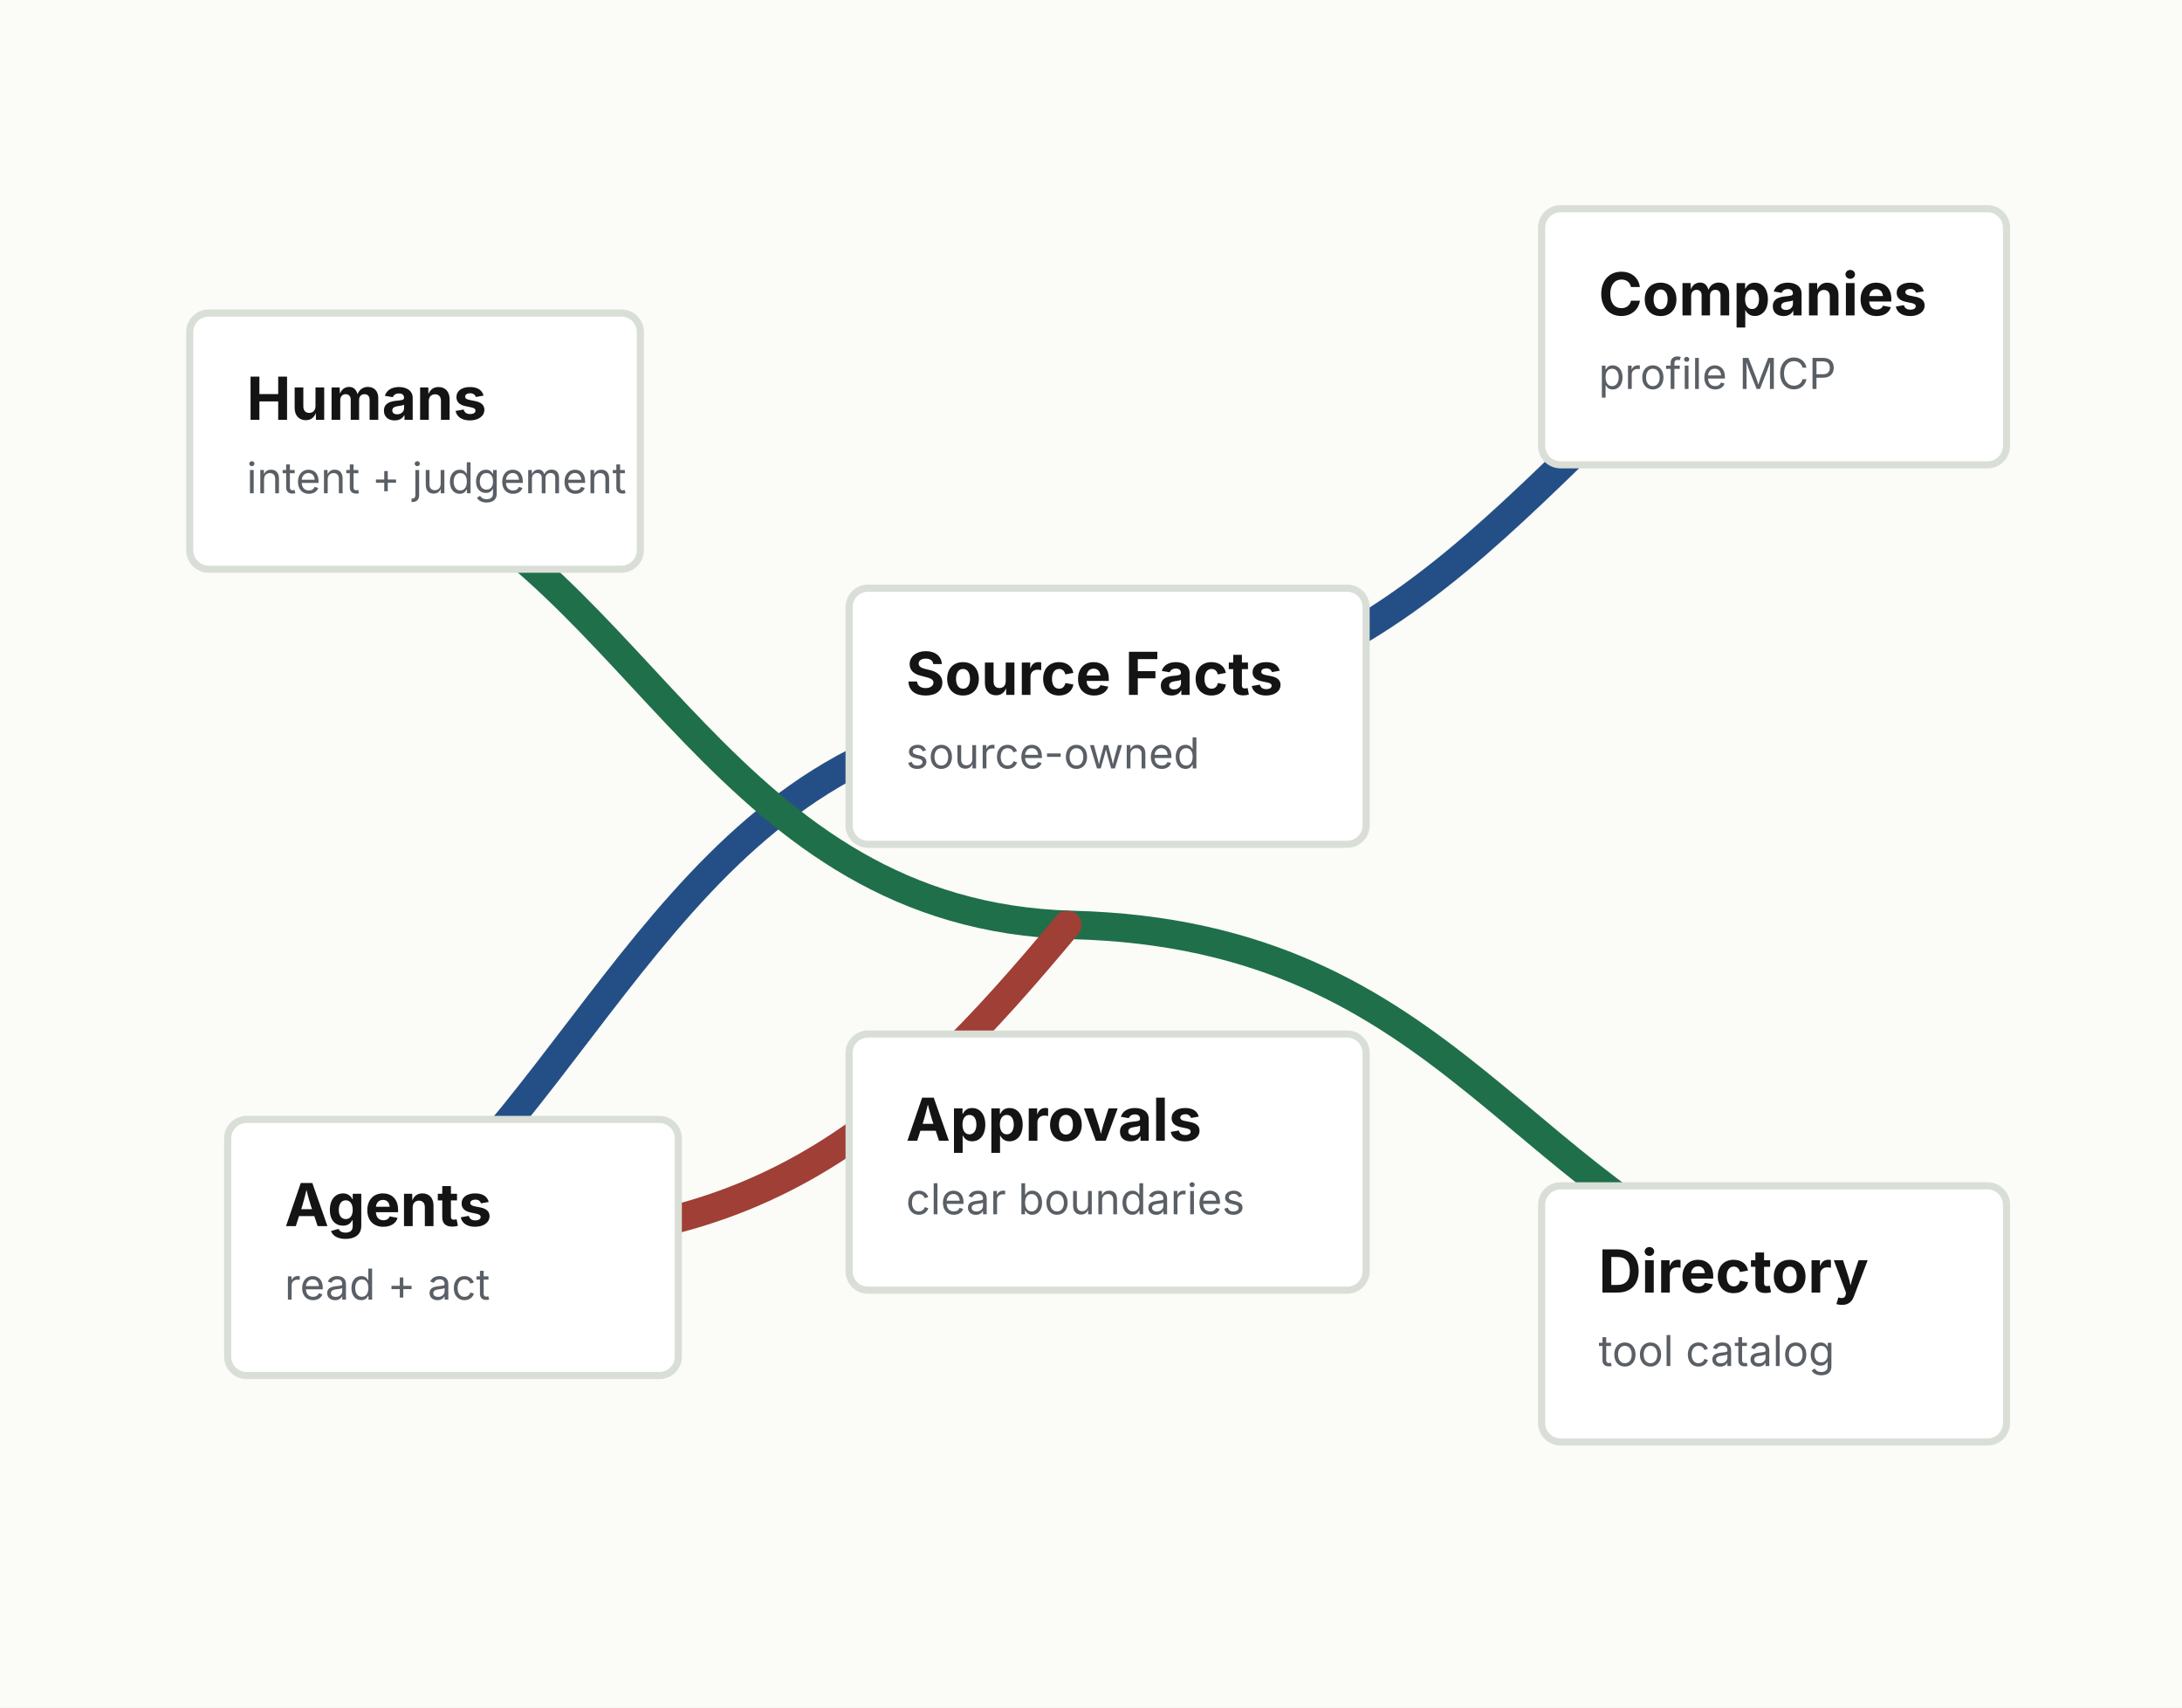
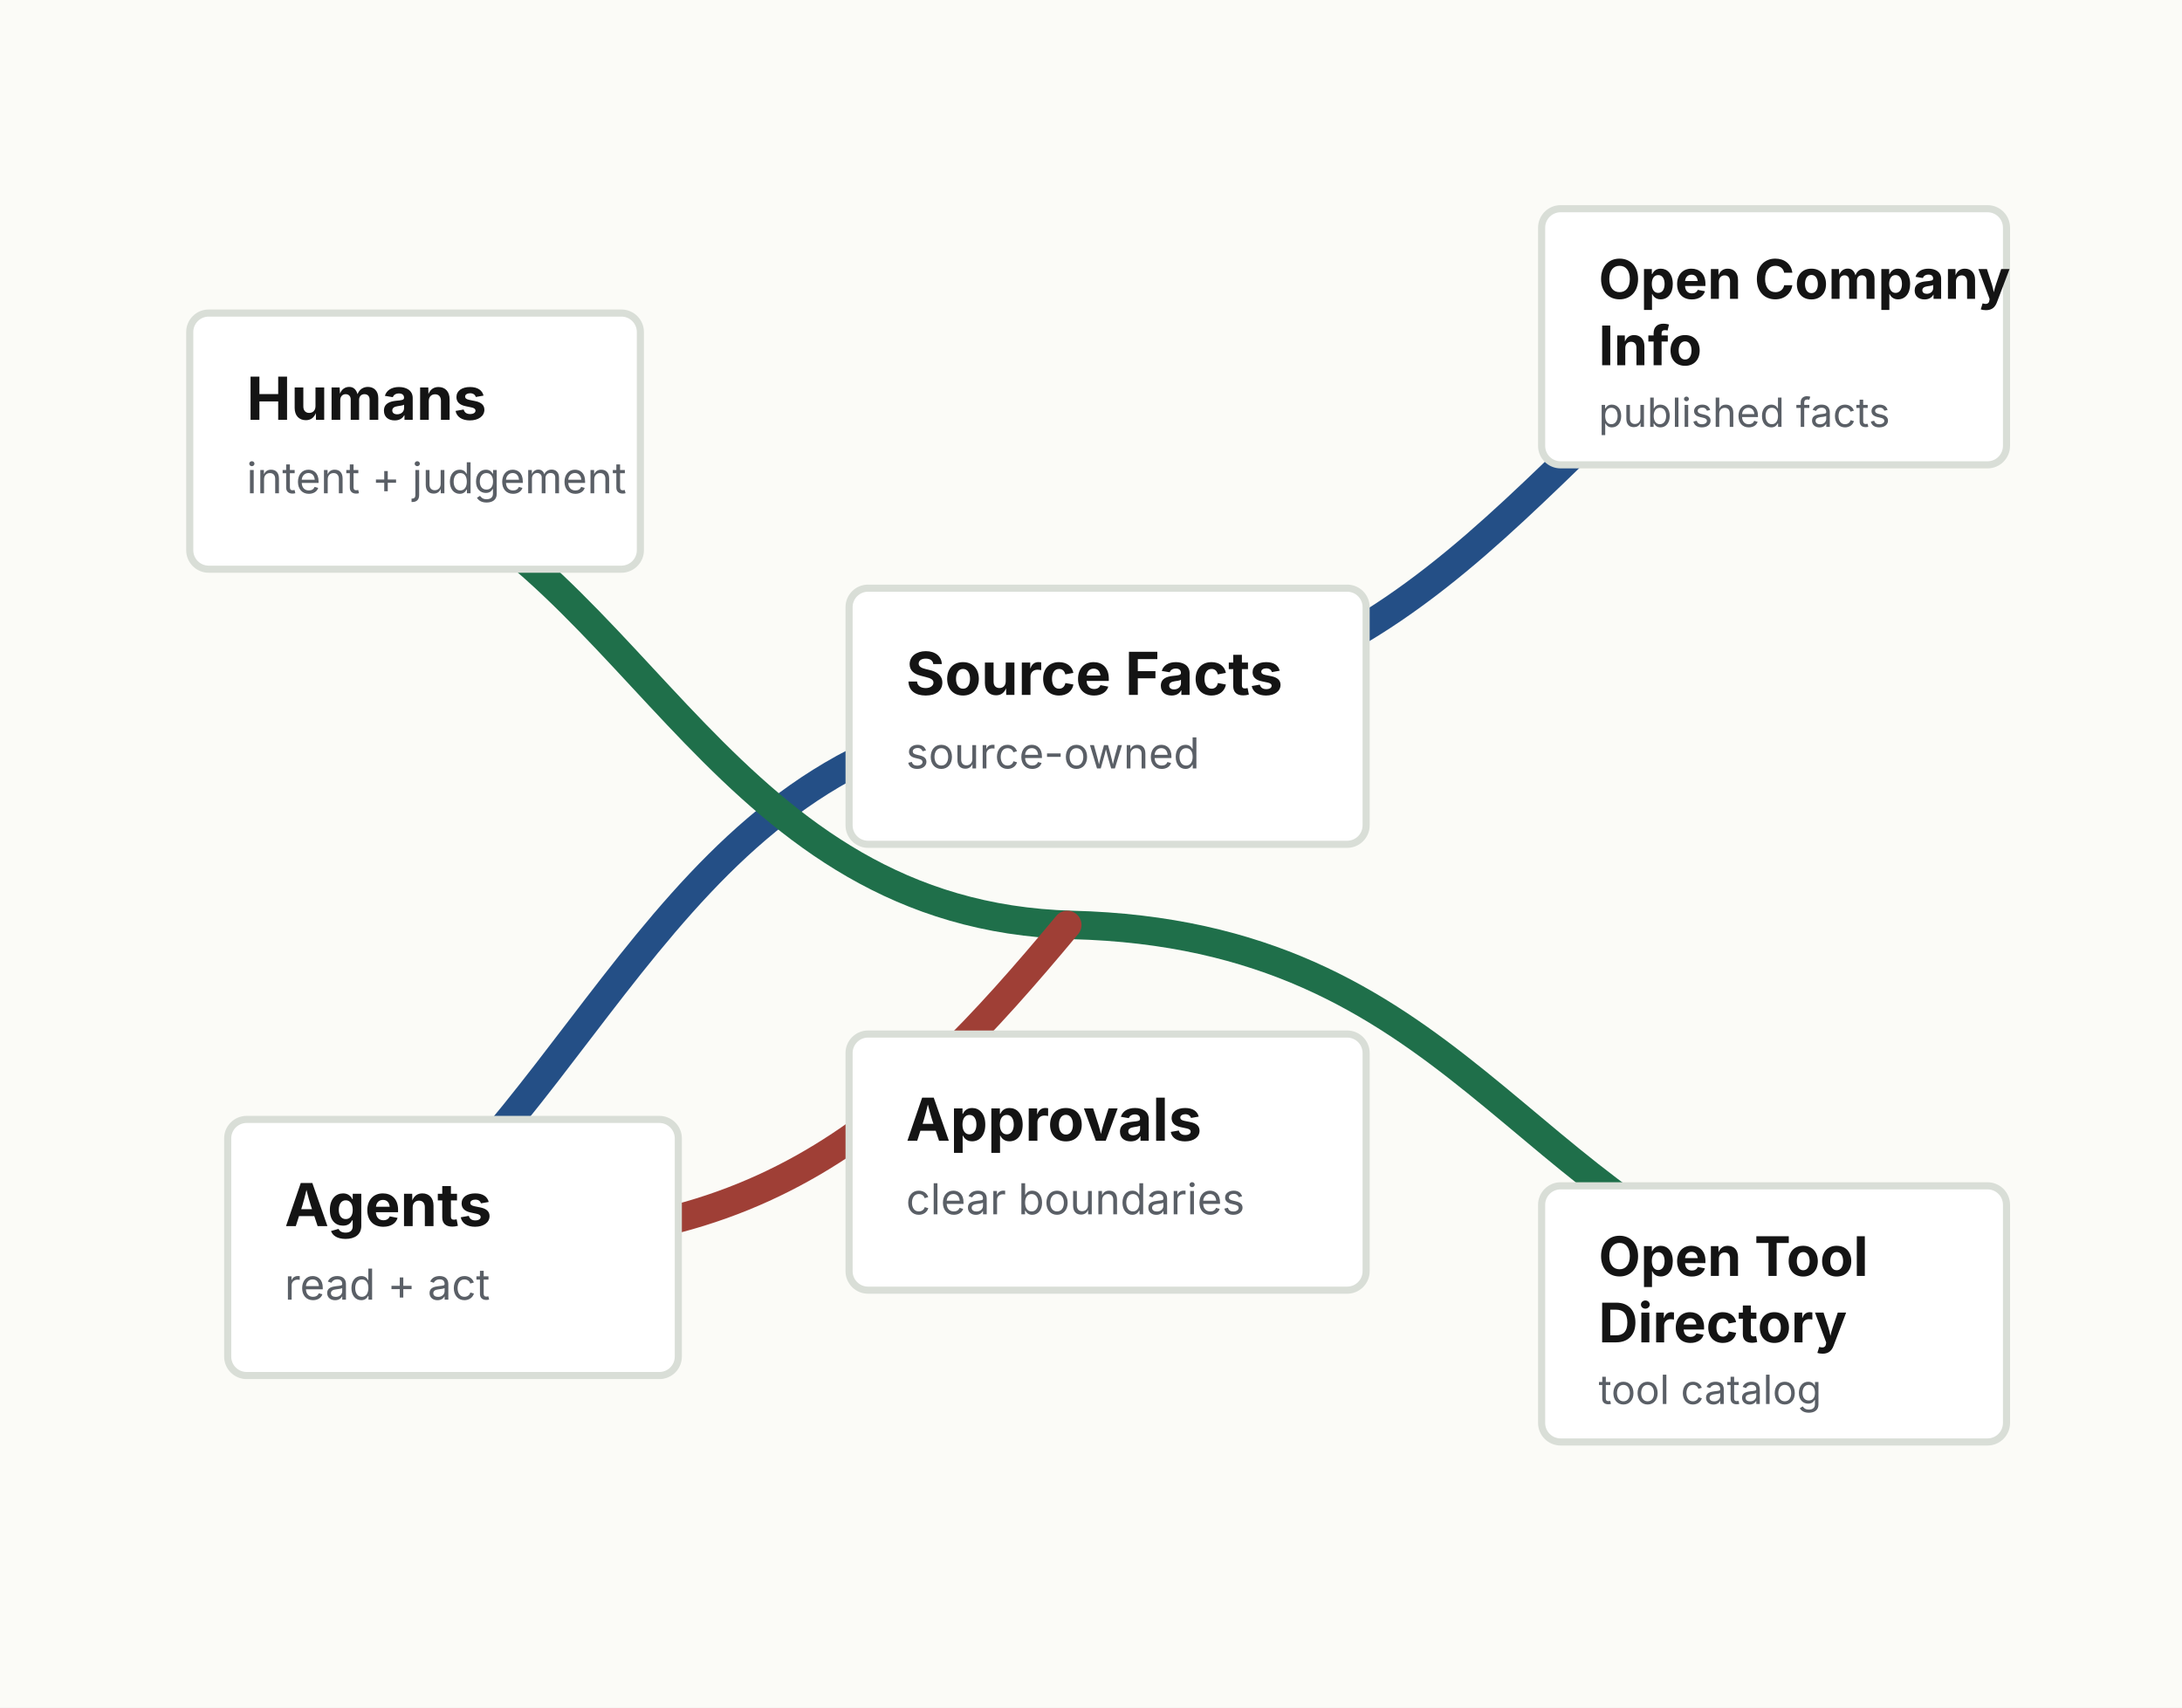
<svg xmlns="http://www.w3.org/2000/svg" viewBox="0 0 920 720" role="img" aria-labelledby="title desc">
  <rect width="920" height="720" fill="#fbfbf7" />
  <g fill="none" stroke-linecap="round" stroke-linejoin="round">
    <path d="M170 520 C260 440 300 302 450 300 C604 298 654 176 754 116" stroke="#244f86" stroke-width="12" />
    <path d="M164 200 C270 242 306 386 452 390 C614 394 640 510 766 548" stroke="#1f6f4a" stroke-width="12" />
    <path d="M170 520 C316 536 380 474 450 390" stroke="#9f3f36" stroke-width="12" />
  </g>
  <g font-family="Inter, Arial, sans-serif" fill="#141414">
    <g transform="translate(80 132)">
      <rect width="190" height="108" rx="8" fill="#fff" stroke="#d9ded7" stroke-width="3" />
      <text x="24" y="45" font-size="25" font-weight="700">Humans</text>
      <text x="24" y="76" font-size="18" fill="#5a5f66">intent + judgement</text>
    </g>
    <g transform="translate(96 472)">
      <rect width="190" height="108" rx="8" fill="#fff" stroke="#d9ded7" stroke-width="3" />
      <text x="24" y="45" font-size="25" font-weight="700">Agents</text>
      <text x="24" y="76" font-size="18" fill="#5a5f66">read + act</text>
    </g>
    <g transform="translate(358 248)">
      <rect width="218" height="108" rx="8" fill="#fff" stroke="#d9ded7" stroke-width="3" />
      <text x="24" y="45" font-size="25" font-weight="700">Source Facts</text>
      <text x="24" y="76" font-size="18" fill="#5a5f66">source-owned</text>
    </g>
    <g transform="translate(358 436)">
      <rect width="218" height="108" rx="8" fill="#fff" stroke="#d9ded7" stroke-width="3" />
      <text x="24" y="45" font-size="25" font-weight="700">Approvals</text>
      <text x="24" y="76" font-size="18" fill="#5a5f66">clear boundaries</text>
    </g>
    <g transform="translate(650 88)">
      <rect width="196" height="108" rx="8" fill="#fff" stroke="#d9ded7" stroke-width="3" />
-       <text x="24" y="45" font-size="25" font-weight="700">Companies</text>
-       <text x="24" y="76" font-size="18" fill="#5a5f66">profile MCP</text>
+       <text x="24" y="38" font-size="23" font-weight="700">Open Company</text>
+       <text x="24" y="66" font-size="23" font-weight="700">Info</text>
+       <text x="24" y="92" font-size="17" fill="#5a5f66">published facts</text>
    </g>
    <g transform="translate(650 500)">
      <rect width="196" height="108" rx="8" fill="#fff" stroke="#d9ded7" stroke-width="3" />
-       <text x="24" y="45" font-size="25" font-weight="700">Directory</text>
-       <text x="24" y="76" font-size="18" fill="#5a5f66">tool catalog</text>
+       <text x="24" y="38" font-size="23" font-weight="700">Open Tool</text>
+       <text x="24" y="66" font-size="23" font-weight="700">Directory</text>
+       <text x="24" y="92" font-size="17" fill="#5a5f66">tool catalog</text>
    </g>
  </g>
</svg>
